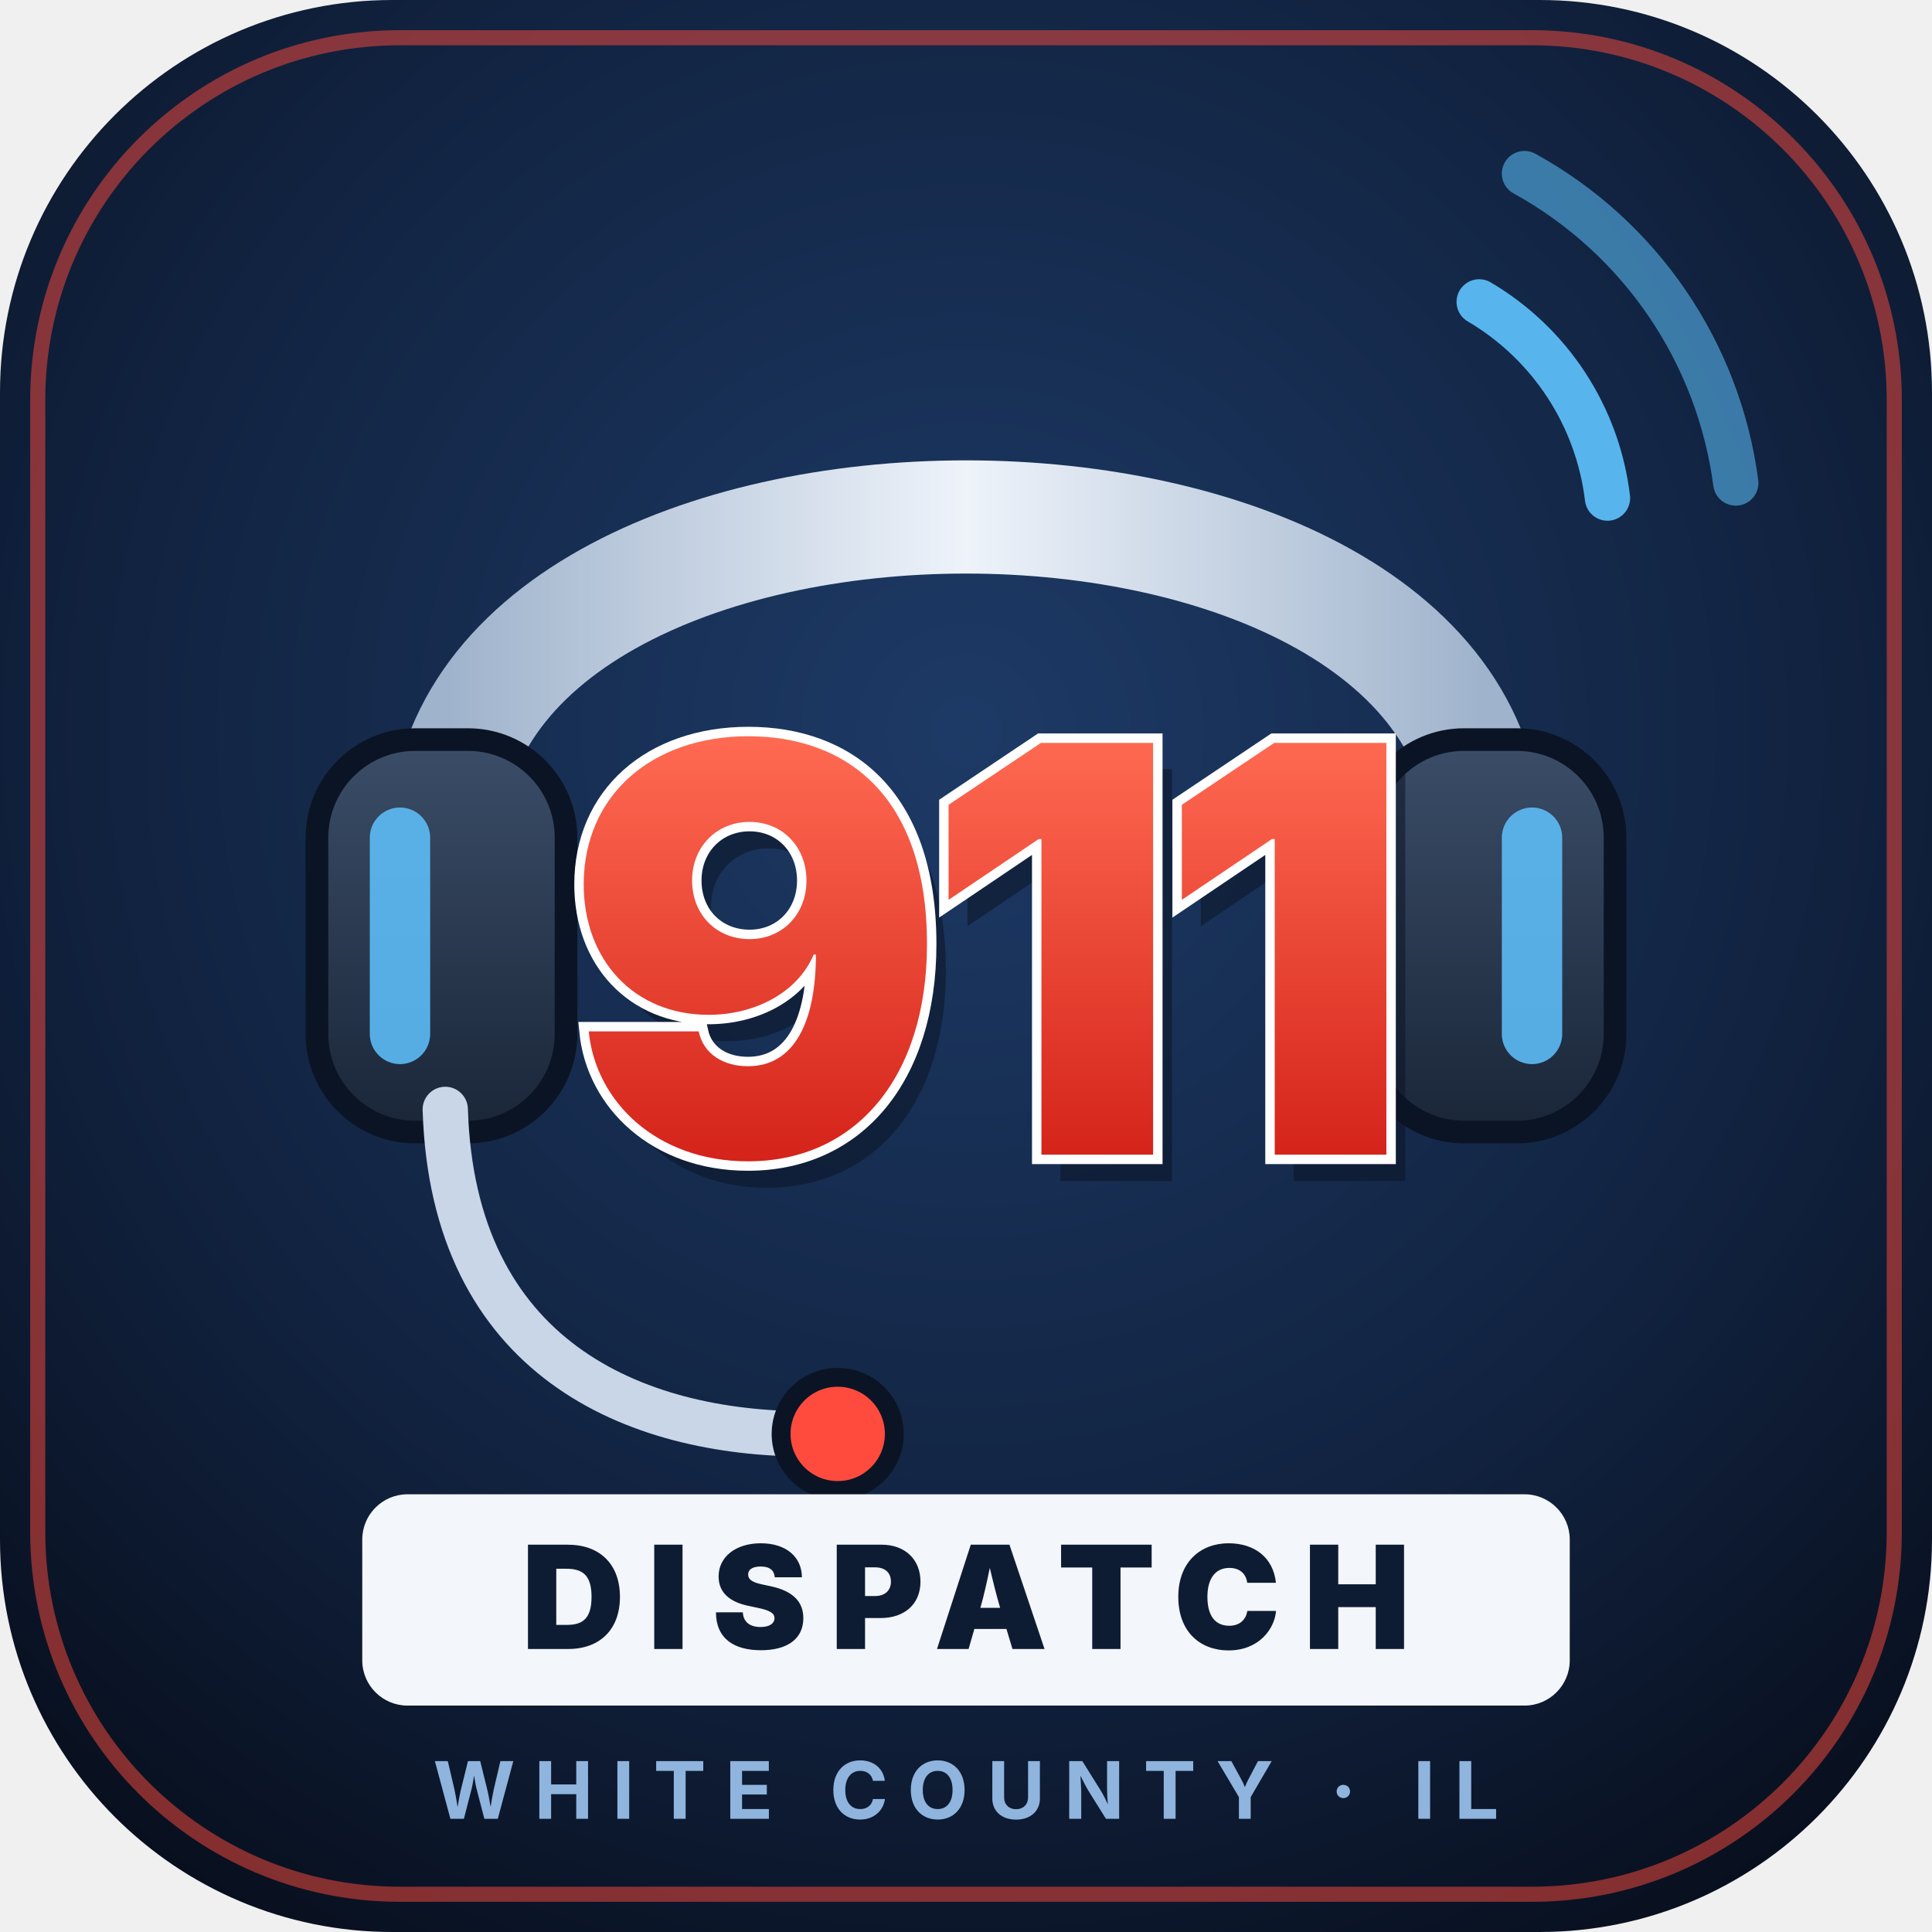
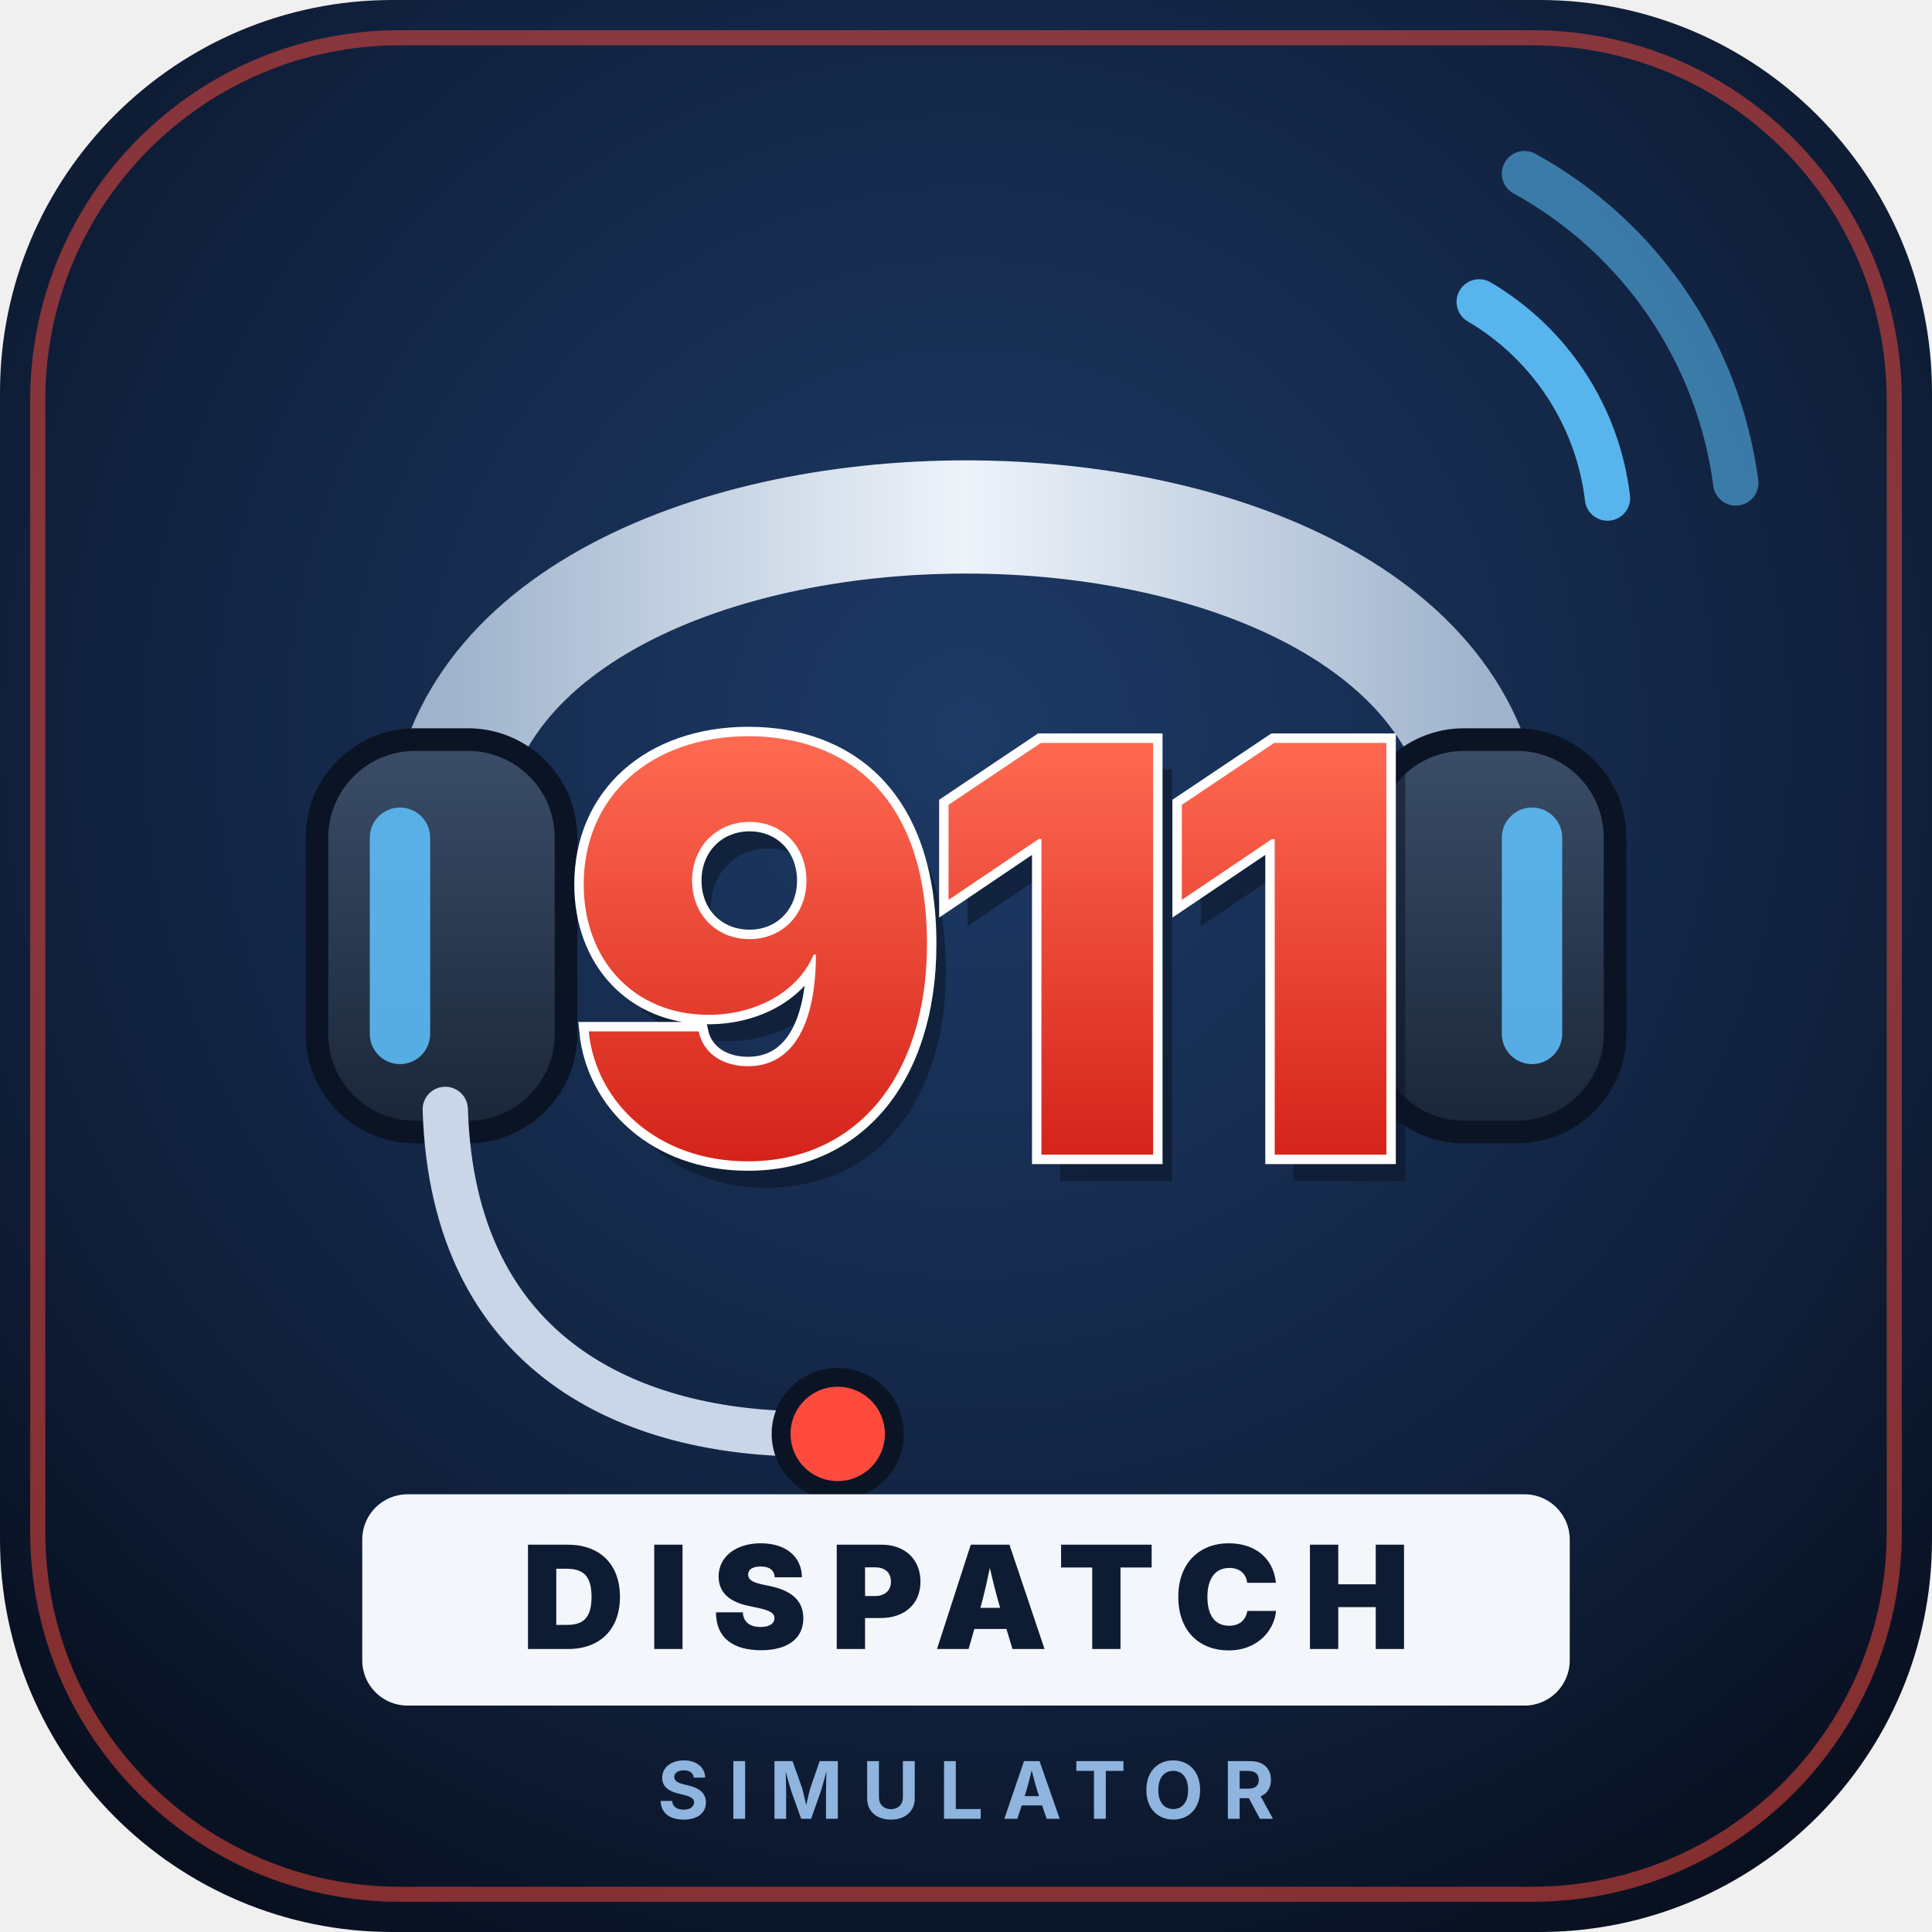
<svg xmlns="http://www.w3.org/2000/svg" viewBox="0 0 512 512" width="512" height="512">
  <defs>
    <radialGradient id="bg" cx="50%" cy="38%" r="75%">
      <stop offset="0" stop-color="#1d3a66" />
      <stop offset="0.6" stop-color="#11223f" />
      <stop offset="1" stop-color="#070d1a" />
    </radialGradient>
    <linearGradient id="red" x1="0" y1="0" x2="0" y2="1">
      <stop offset="0" stop-color="#ff6a52" />
      <stop offset="1" stop-color="#d4231a" />
    </linearGradient>
    <linearGradient id="band" x1="0" y1="0" x2="1" y2="0">
      <stop offset="0" stop-color="#9fb3cc" />
      <stop offset="0.5" stop-color="#eef3fa" />
      <stop offset="1" stop-color="#9fb3cc" />
    </linearGradient>
    <linearGradient id="cup" x1="0" y1="0" x2="0" y2="1">
      <stop offset="0" stop-color="#3b4d68" />
      <stop offset="1" stop-color="#1a2638" />
    </linearGradient>
  </defs>
  <rect width="512" height="512" rx="104" fill="url(#bg)" />
  <rect x="10" y="10" width="492" height="492" rx="96" fill="none" stroke="#ff4b3e" stroke-width="4" opacity="0.5" />
  <g transform="translate(256 244) scale(1) translate(-256 -256)">
    <g fill="none" stroke="#5fc3ff" stroke-linecap="round" opacity="0.9">
      <path d="M392 92 a70 70 0 0 1 34 52" stroke-width="12" />
      <path d="M404 58 a110 110 0 0 1 56 82" stroke-width="12" opacity="0.6" />
    </g>
    <path d="M118 236 C118 120 394 120 394 236" fill="none" stroke="url(#band)" stroke-width="30" stroke-linecap="round" />
    <rect x="84" y="208" width="66" height="104" rx="26" fill="url(#cup)" stroke="#0b1424" stroke-width="6" />
    <rect x="362" y="208" width="66" height="104" rx="26" fill="url(#cup)" stroke="#0b1424" stroke-width="6" />
    <rect x="98" y="226" width="16" height="68" rx="8" fill="#5fc3ff" opacity="0.85" />
    <rect x="398" y="226" width="16" height="68" rx="8" fill="#5fc3ff" opacity="0.85" />
    <path d="M118 306 C120 372 168 392 214 392" fill="none" stroke="#c9d6e8" stroke-width="12" stroke-linecap="round" />
    <circle cx="222" cy="392" r="15" fill="#ff4b3e" stroke="#0b1424" stroke-width="5" />
    <text x="262" y="318" font-family="Inter, 'Arial Black', 'Helvetica Neue', Arial, sans-serif" font-weight="900" font-size="150" letter-spacing="-6" text-anchor="middle" fill="#0b1424" opacity="0.55" transform="translate(5 7)">911</text>
    <text x="262" y="318" font-family="Inter, 'Arial Black', 'Helvetica Neue', Arial, sans-serif" font-weight="900" font-size="150" letter-spacing="-6" text-anchor="middle" fill="url(#red)" stroke="#fff" stroke-width="5" paint-order="stroke">911</text>
    <rect x="96" y="408" width="320" height="56" rx="12" fill="#f3f6fb" />
    <text x="256" y="449" font-family="Inter, 'Arial Black', 'Helvetica Neue', Arial, sans-serif" font-weight="900" font-size="38" letter-spacing="6" text-anchor="middle" fill="#0e1c33">DISPATCH</text>
-     <text x="256" y="494" font-family="Inter, 'Arial Black', 'Helvetica Neue', Arial, sans-serif" font-weight="700" font-size="21" letter-spacing="5" text-anchor="middle" fill="#8fb4dd">WHITE COUNTY · IL</text>
+     <text x="256" y="494" font-family="Inter, 'Arial Black', 'Helvetica Neue', Arial, sans-serif" font-weight="700" font-size="21" letter-spacing="5" text-anchor="middle" fill="#8fb4dd">SIMULATOR</text>
  </g>
</svg>
